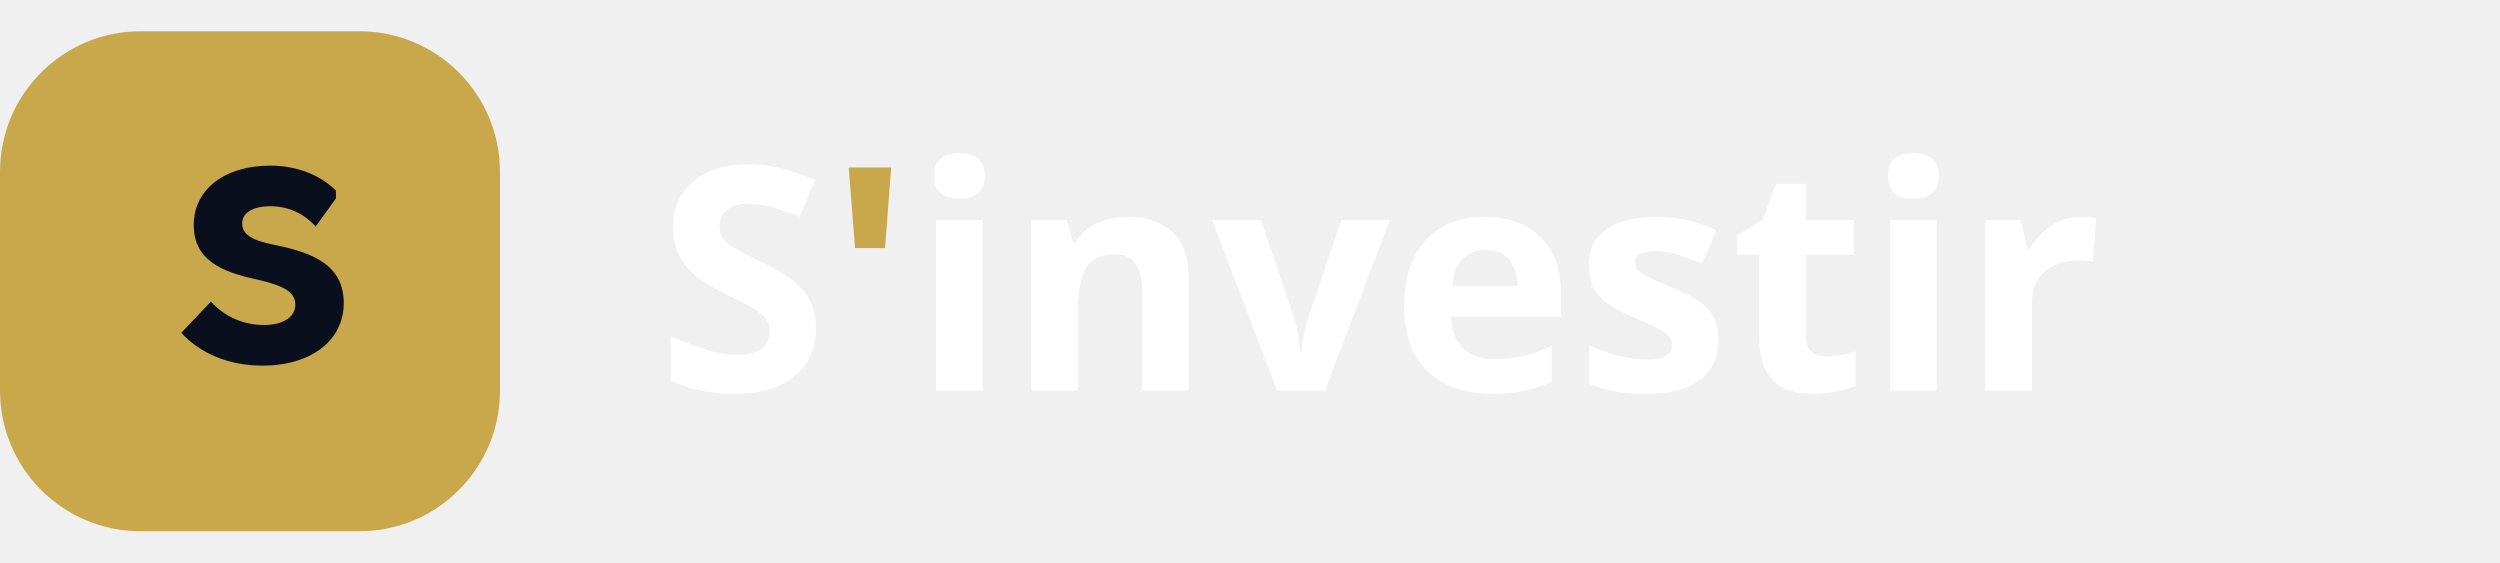
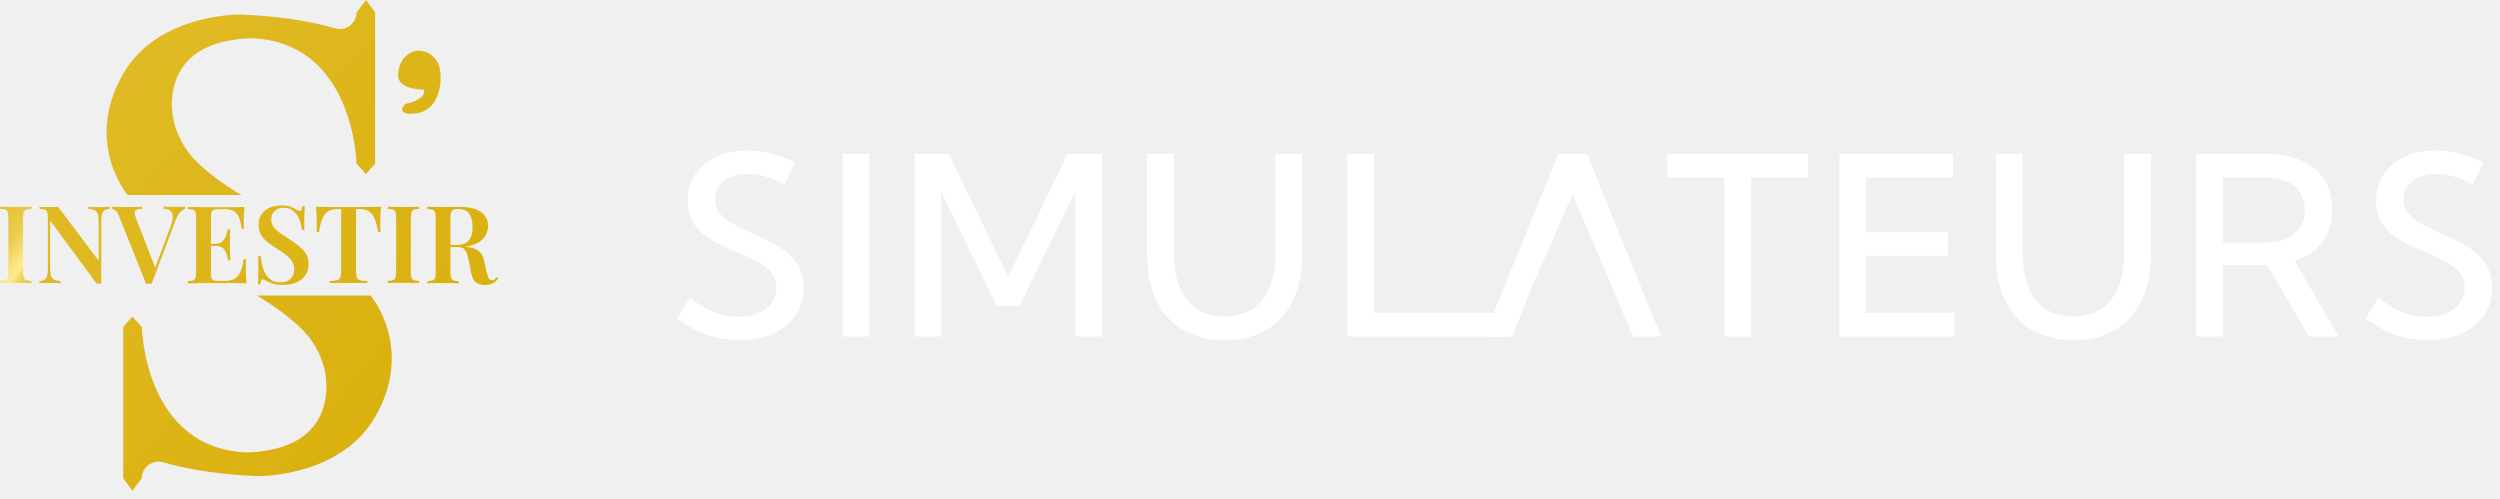
- <svg xmlns="http://www.w3.org/2000/svg" width="160" height="36" viewBox="0 0 160 36" fill="none" role="img" aria-label="S'investir">
-   <rect x="0" y="2" width="32" height="32" rx="9" fill="#C9A84C" />
-   <path d="M21.5 12.2c-1-1-2.5-1.6-4.2-1.6-2.9 0-4.9 1.5-4.9 3.8 0 2.2 1.7 3 4.1 3.5 1.7.4 2.4.8 2.4 1.6 0 .8-.8 1.3-2 1.3-1.4 0-2.6-.6-3.4-1.5l-1.9 2c1.2 1.3 3 2.1 5.2 2.1 3.1 0 5.2-1.6 5.2-4 0-2.4-1.9-3.2-4.3-3.7-1.6-.3-2.2-.7-2.2-1.4 0-.7.7-1.1 1.8-1.1 1.2 0 2.2.5 2.9 1.3l1.3-1.8z" fill="#0A0F1E" />
-   <text x="42" y="25" font-family="'Plus Jakarta Sans', system-ui, sans-serif" font-size="20" font-weight="800" fill="#FFFFFF">S<tspan fill="#C9A84C">'</tspan>investir</text>
+ <svg xmlns="http://www.w3.org/2000/svg" viewBox="0 0 301 60" fill="none" role="img" aria-label="S'investir">
+   <path d="M3.786 24.887V25.144C3.508 25.144 3.302 25.185 3.158 25.237C3.014 25.288 2.922 25.401 2.86 25.545C2.809 25.7 2.778 25.936 2.778 26.255V32.716C2.778 33.025 2.798 33.261 2.85 33.416C2.901 33.57 2.994 33.673 3.148 33.724C3.302 33.776 3.508 33.807 3.786 33.827V34.084C3.57 34.064 3.292 34.053 2.953 34.053C2.613 34.053 2.274 34.053 1.924 34.053C1.533 34.053 1.163 34.053 0.823 34.053C0.484 34.053 0.206 34.074 0 34.084V33.827C0.288 33.807 0.504 33.776 0.648 33.724C0.792 33.673 0.885 33.57 0.936 33.416C0.988 33.261 1.008 33.025 1.008 32.716V26.255C1.008 25.936 0.988 25.7 0.936 25.545C0.885 25.391 0.792 25.288 0.648 25.237C0.504 25.185 0.288 25.144 0 25.144V24.887C0.206 24.887 0.484 24.907 0.823 24.918C1.163 24.928 1.533 24.928 1.924 24.928C2.274 24.928 2.613 24.928 2.953 24.918C3.292 24.918 3.57 24.897 3.786 24.887Z" fill="url(#paint0_linear_225_6850)" />
+   <path d="M13.2 24.887V25.144C12.922 25.165 12.706 25.237 12.562 25.329C12.418 25.432 12.315 25.586 12.263 25.802C12.212 26.018 12.191 26.317 12.191 26.708V34.156C12.109 34.156 12.027 34.146 11.934 34.146C11.842 34.146 11.749 34.146 11.636 34.156L6.039 26.553V32.181C6.039 32.603 6.07 32.922 6.121 33.148C6.173 33.374 6.286 33.539 6.471 33.642C6.646 33.745 6.924 33.807 7.284 33.848V34.105C7.119 34.084 6.903 34.074 6.646 34.074C6.389 34.074 6.142 34.074 5.905 34.074C5.7 34.074 5.484 34.074 5.278 34.074C5.062 34.074 4.887 34.095 4.753 34.105V33.848C5.041 33.817 5.257 33.745 5.401 33.652C5.545 33.56 5.638 33.395 5.689 33.179C5.741 32.963 5.761 32.665 5.761 32.284V26.265C5.761 25.947 5.741 25.71 5.689 25.556C5.638 25.401 5.545 25.298 5.401 25.247C5.257 25.195 5.041 25.154 4.753 25.154V24.897C4.897 24.897 5.072 24.918 5.278 24.928C5.494 24.928 5.7 24.938 5.905 24.938C6.111 24.938 6.296 24.938 6.492 24.928C6.687 24.928 6.852 24.907 6.996 24.897L11.883 31.399V26.821C11.883 26.399 11.852 26.07 11.8 25.844C11.749 25.617 11.636 25.453 11.461 25.35C11.286 25.247 11.008 25.175 10.638 25.154V24.897C10.803 24.897 11.018 24.918 11.286 24.928C11.553 24.928 11.8 24.938 12.027 24.938C12.253 24.938 12.459 24.938 12.675 24.928C12.891 24.928 13.056 24.907 13.189 24.897L13.2 24.887Z" fill="url(#paint1_linear_225_6850)" />
+   <path d="M22.263 24.887V25.144C22.088 25.206 21.903 25.34 21.687 25.556C21.471 25.772 21.296 26.101 21.121 26.553L18.261 34.156C18.21 34.156 18.158 34.156 18.097 34.156C18.035 34.156 17.983 34.156 17.922 34.156C17.86 34.156 17.798 34.156 17.747 34.156C17.695 34.156 17.634 34.156 17.582 34.156L14.311 25.977C14.177 25.658 14.043 25.442 13.889 25.329C13.735 25.216 13.591 25.154 13.467 25.144V24.887C13.693 24.887 13.971 24.907 14.29 24.918C14.619 24.918 14.938 24.928 15.247 24.928C15.628 24.928 15.988 24.928 16.327 24.918C16.656 24.918 16.924 24.897 17.13 24.887V25.144C16.842 25.144 16.625 25.185 16.471 25.237C16.317 25.288 16.235 25.401 16.214 25.545C16.193 25.7 16.245 25.926 16.358 26.235L18.755 32.397L18.508 32.696L20.463 27.479C20.679 26.893 20.792 26.44 20.792 26.101C20.792 25.761 20.7 25.514 20.504 25.37C20.309 25.226 20.041 25.144 19.681 25.134V24.877C19.969 24.877 20.237 24.897 20.494 24.907C20.751 24.918 21.008 24.918 21.255 24.918C21.461 24.918 21.646 24.918 21.811 24.907C21.975 24.897 22.119 24.887 22.243 24.877L22.263 24.887Z" fill="url(#paint2_linear_225_6850)" />
+   <path d="M29.434 24.887C29.403 25.247 29.372 25.586 29.362 25.926C29.352 26.255 29.342 26.512 29.342 26.687C29.342 26.862 29.342 27.006 29.352 27.16C29.352 27.315 29.372 27.438 29.383 27.541H29.084C29.012 26.944 28.899 26.471 28.745 26.132C28.59 25.792 28.375 25.545 28.117 25.401C27.85 25.257 27.51 25.185 27.078 25.185H26.358C26.09 25.185 25.885 25.206 25.751 25.247C25.617 25.288 25.525 25.381 25.473 25.525C25.422 25.669 25.401 25.875 25.401 26.163V32.84C25.401 33.128 25.422 33.344 25.473 33.477C25.525 33.611 25.617 33.704 25.751 33.755C25.885 33.807 26.09 33.817 26.358 33.817H27.099C27.541 33.817 27.912 33.735 28.21 33.57C28.508 33.405 28.755 33.138 28.93 32.757C29.105 32.377 29.249 31.862 29.331 31.204H29.63C29.599 31.471 29.588 31.821 29.588 32.243C29.588 32.428 29.588 32.696 29.609 33.035C29.619 33.385 29.65 33.745 29.681 34.115C29.239 34.095 28.735 34.084 28.179 34.084C27.623 34.084 27.13 34.084 26.698 34.084H25.895C25.566 34.084 25.216 34.084 24.846 34.084C24.475 34.084 24.095 34.084 23.704 34.095C23.313 34.105 22.953 34.105 22.603 34.115V33.858C22.891 33.837 23.107 33.807 23.251 33.755C23.395 33.704 23.488 33.601 23.539 33.447C23.59 33.292 23.611 33.056 23.611 32.747V26.286C23.611 25.967 23.59 25.73 23.539 25.576C23.488 25.422 23.395 25.319 23.251 25.267C23.107 25.216 22.891 25.175 22.603 25.175V24.918C22.953 24.918 23.313 24.928 23.704 24.938C24.095 24.938 24.475 24.938 24.856 24.949C25.237 24.959 25.586 24.949 25.905 24.949H26.698C27.099 24.949 27.551 24.949 28.056 24.949C28.56 24.949 29.023 24.938 29.414 24.918L29.434 24.887ZM27.335 29.352V29.609H25.01V29.352H27.335ZM27.716 27.634C27.685 28.128 27.665 28.508 27.675 28.765C27.675 29.023 27.675 29.27 27.675 29.486C27.675 29.702 27.675 29.938 27.685 30.206C27.685 30.463 27.716 30.844 27.747 31.337H27.449C27.407 31.039 27.335 30.761 27.243 30.494C27.15 30.226 27.006 30.01 26.811 29.856C26.615 29.691 26.337 29.609 25.967 29.609V29.352C26.235 29.352 26.461 29.29 26.625 29.177C26.8 29.064 26.934 28.92 27.037 28.745C27.14 28.57 27.222 28.385 27.274 28.189C27.335 27.994 27.377 27.809 27.397 27.634H27.716Z" fill="url(#paint3_linear_225_6850)" />
+   <path d="M33.868 24.733C34.352 24.733 34.733 24.784 34.99 24.887C35.247 24.99 35.473 25.103 35.669 25.226C35.772 25.288 35.854 25.329 35.926 25.36C35.988 25.391 36.049 25.401 36.111 25.401C36.193 25.401 36.265 25.35 36.296 25.257C36.337 25.165 36.368 25.021 36.399 24.825H36.697C36.697 24.99 36.677 25.185 36.667 25.401C36.656 25.617 36.646 25.905 36.636 26.265C36.626 26.625 36.636 27.099 36.636 27.695H36.337C36.307 27.253 36.214 26.831 36.039 26.42C35.864 26.008 35.628 25.679 35.319 25.412C35.01 25.144 34.619 25.01 34.136 25.01C33.714 25.01 33.354 25.134 33.076 25.391C32.798 25.648 32.654 25.988 32.654 26.41C32.654 26.77 32.747 27.078 32.932 27.325C33.117 27.572 33.374 27.809 33.704 28.045C34.033 28.272 34.434 28.539 34.897 28.837C35.319 29.115 35.71 29.393 36.049 29.671C36.389 29.949 36.656 30.247 36.852 30.576C37.047 30.905 37.15 31.307 37.15 31.79C37.15 32.356 37.006 32.829 36.728 33.2C36.451 33.57 36.08 33.848 35.607 34.033C35.134 34.218 34.63 34.311 34.064 34.311C33.549 34.311 33.148 34.259 32.85 34.156C32.551 34.053 32.294 33.94 32.078 33.827C31.883 33.704 31.739 33.642 31.636 33.642C31.553 33.642 31.482 33.693 31.451 33.786C31.41 33.879 31.379 34.023 31.358 34.218H31.06C31.08 34.023 31.09 33.786 31.09 33.519C31.09 33.251 31.09 32.901 31.101 32.469C31.101 32.037 31.101 31.492 31.101 30.833H31.399C31.43 31.389 31.533 31.914 31.698 32.387C31.862 32.87 32.109 33.261 32.438 33.549C32.778 33.848 33.22 33.992 33.776 33.992C34.084 33.992 34.352 33.94 34.599 33.827C34.846 33.714 35.041 33.549 35.196 33.313C35.34 33.086 35.422 32.788 35.422 32.438C35.422 32.089 35.34 31.77 35.175 31.502C35.01 31.235 34.784 30.977 34.486 30.741C34.187 30.504 33.848 30.267 33.447 30.021C33.035 29.763 32.654 29.496 32.304 29.228C31.944 28.961 31.667 28.652 31.451 28.313C31.235 27.973 31.132 27.551 31.132 27.068C31.132 26.533 31.265 26.09 31.523 25.741C31.78 25.391 32.119 25.144 32.541 24.979C32.963 24.815 33.416 24.733 33.889 24.733H33.868Z" fill="url(#paint4_linear_225_6850)" />
+   <path d="M45.874 24.887C45.844 25.288 45.813 25.679 45.803 26.049C45.792 26.43 45.782 26.718 45.782 26.914C45.782 27.109 45.782 27.305 45.792 27.469C45.792 27.644 45.813 27.798 45.823 27.922H45.525C45.401 27.222 45.257 26.677 45.082 26.286C44.907 25.895 44.681 25.607 44.393 25.432C44.115 25.257 43.735 25.175 43.282 25.175H42.86V32.603C42.86 32.963 42.891 33.22 42.953 33.395C43.014 33.57 43.148 33.683 43.354 33.745C43.56 33.807 43.848 33.837 44.228 33.837V34.095C43.971 34.074 43.632 34.064 43.21 34.064C42.788 34.064 42.366 34.064 41.934 34.064C41.502 34.064 41.06 34.064 40.658 34.064C40.267 34.064 39.949 34.084 39.702 34.095V33.837C40.072 33.837 40.36 33.796 40.566 33.745C40.772 33.693 40.905 33.57 40.967 33.395C41.039 33.22 41.07 32.953 41.07 32.603V25.175H40.638C40.185 25.175 39.815 25.257 39.527 25.432C39.239 25.607 39.012 25.895 38.837 26.286C38.663 26.677 38.519 27.222 38.405 27.922H38.107C38.128 27.788 38.138 27.644 38.138 27.469C38.138 27.294 38.138 27.109 38.138 26.914C38.138 26.718 38.138 26.42 38.117 26.049C38.107 25.669 38.076 25.278 38.045 24.887C38.426 24.887 38.848 24.907 39.311 24.918C39.774 24.918 40.237 24.928 40.689 24.928H43.21C43.673 24.928 44.136 24.928 44.589 24.918C45.051 24.918 45.473 24.897 45.854 24.887H45.874Z" fill="url(#paint5_linear_225_6850)" />
+   <path d="M50.473 24.887V25.144C50.196 25.144 49.99 25.185 49.846 25.237C49.702 25.288 49.609 25.401 49.547 25.545C49.496 25.7 49.465 25.936 49.465 26.255V32.716C49.465 33.025 49.486 33.261 49.537 33.416C49.589 33.57 49.681 33.673 49.835 33.724C49.99 33.776 50.196 33.807 50.473 33.827V34.084C50.257 34.064 49.979 34.053 49.64 34.053C49.3 34.053 48.961 34.053 48.611 34.053C48.22 34.053 47.85 34.053 47.51 34.053C47.171 34.053 46.893 34.074 46.687 34.084V33.827C46.975 33.807 47.191 33.776 47.335 33.724C47.479 33.673 47.572 33.57 47.623 33.416C47.675 33.261 47.696 33.025 47.696 32.716V26.255C47.696 25.936 47.675 25.7 47.623 25.545C47.572 25.391 47.479 25.288 47.335 25.237C47.191 25.185 46.975 25.144 46.687 25.144V24.887C46.893 24.887 47.171 24.907 47.51 24.918C47.85 24.928 48.22 24.928 48.611 24.928C48.961 24.928 49.3 24.928 49.64 24.918C49.979 24.918 50.257 24.897 50.473 24.887Z" fill="url(#paint6_linear_225_6850)" />
+   <path d="M51.43 24.887C51.646 24.887 51.924 24.907 52.263 24.918C52.603 24.928 52.942 24.928 53.282 24.928C53.704 24.928 54.115 24.928 54.496 24.918C54.877 24.907 55.144 24.907 55.309 24.907C56.09 24.907 56.739 25 57.243 25.185C57.747 25.37 58.128 25.638 58.385 25.977C58.632 26.317 58.765 26.718 58.765 27.181C58.765 27.469 58.714 27.757 58.601 28.066C58.488 28.375 58.292 28.642 58.014 28.889C57.737 29.146 57.356 29.352 56.872 29.506C56.389 29.671 55.772 29.743 55.031 29.743H53.776V29.486H54.897C55.442 29.486 55.864 29.393 56.152 29.198C56.44 29.002 56.636 28.745 56.739 28.416C56.842 28.086 56.893 27.726 56.893 27.325C56.893 26.636 56.759 26.111 56.492 25.73C56.224 25.35 55.761 25.165 55.093 25.165C54.733 25.165 54.506 25.237 54.393 25.391C54.28 25.545 54.228 25.844 54.228 26.286V32.747C54.228 33.056 54.259 33.292 54.311 33.447C54.362 33.601 54.465 33.704 54.609 33.755C54.753 33.807 54.959 33.837 55.237 33.858V34.115C55.021 34.095 54.743 34.084 54.403 34.084C54.064 34.084 53.724 34.084 53.374 34.084C52.983 34.084 52.623 34.084 52.284 34.084C51.944 34.084 51.667 34.105 51.451 34.115V33.858C51.739 33.837 51.955 33.807 52.099 33.755C52.243 33.704 52.335 33.601 52.387 33.447C52.438 33.292 52.459 33.056 52.459 32.747V26.286C52.459 25.967 52.438 25.73 52.387 25.576C52.335 25.422 52.243 25.319 52.099 25.267C51.955 25.216 51.739 25.175 51.451 25.175V24.918L51.43 24.887ZM53.765 29.517C54.177 29.537 54.517 29.558 54.784 29.578C55.062 29.599 55.288 29.619 55.483 29.64C55.679 29.66 55.854 29.681 56.008 29.702C56.728 29.774 57.263 29.938 57.603 30.206C57.942 30.473 58.179 30.875 58.292 31.41L58.59 32.757C58.673 33.117 58.755 33.364 58.848 33.519C58.94 33.673 59.074 33.745 59.249 33.735C59.372 33.735 59.475 33.704 59.558 33.642C59.64 33.58 59.733 33.488 59.815 33.374L60 33.529C59.784 33.796 59.547 33.992 59.311 34.126C59.074 34.259 58.755 34.311 58.385 34.311C57.963 34.311 57.613 34.218 57.325 34.023C57.037 33.827 56.842 33.457 56.739 32.911L56.492 31.605C56.42 31.245 56.337 30.916 56.255 30.638C56.173 30.36 56.039 30.144 55.885 29.99C55.73 29.835 55.494 29.753 55.196 29.753H53.786L53.755 29.527L53.765 29.517Z" fill="url(#paint7_linear_225_6850)" />
+   <path d="M42.932 1.492C42.911 2.84 41.615 3.796 40.329 3.405C37.181 2.459 32.654 1.872 29.043 1.759C27.829 1.718 18.807 2.016 14.846 8.858C10.021 17.212 15.381 23.488 15.381 23.488H29.074C26.79 22.14 25.072 20.802 23.817 19.599C21.379 17.263 20.154 13.858 20.916 10.576C21.564 7.798 23.704 4.877 30.123 4.599C42.654 4.949 42.922 19.702 42.922 19.702L44.064 20.967L45.165 19.702V1.481L44.064 0L42.932 1.492Z" fill="url(#paint8_linear_225_6850)" />
+   <path d="M17.068 57.582C17.088 56.235 18.385 55.278 19.671 55.669C22.819 56.615 27.346 57.202 30.957 57.315C32.171 57.356 41.193 57.058 45.154 50.216C49.979 41.862 44.619 35.586 44.619 35.586H30.926C33.21 36.934 34.928 38.272 36.183 39.475C38.621 41.811 39.846 45.216 39.084 48.498C38.436 51.276 36.296 54.197 29.877 54.475C17.346 54.126 17.078 39.372 17.078 39.372L15.936 38.107L14.835 39.372V57.593L15.936 59.074L17.068 57.582Z" fill="url(#paint9_linear_225_6850)" />
+   <path d="M47.932 9.074C47.932 7.726 48.652 6.523 49.949 6.152C50.031 6.132 50.113 6.111 50.206 6.111C51.574 5.988 52.767 7.047 52.983 8.405C53.035 8.745 53.066 9.095 53.056 9.444C53.025 10.874 52.531 13.303 50.103 13.652C47.675 14.002 48.477 12.603 48.889 12.5C51.379 11.914 51.039 10.916 51.039 10.916V10.792C51.039 10.792 47.932 10.854 47.932 9.074Z" fill="url(#paint10_linear_225_6850)" />
+   <path d="M81.54 38.304L83.078 35.828C83.732 36.356 84.372 36.795 84.997 37.147C85.631 37.489 86.271 37.743 86.915 37.909C87.56 38.065 88.219 38.143 88.893 38.143C89.811 38.143 90.612 37.996 91.295 37.703C91.979 37.41 92.511 37 92.892 36.473C93.273 35.946 93.463 35.34 93.463 34.657C93.463 33.885 93.239 33.245 92.79 32.738C92.35 32.23 91.774 31.795 91.061 31.434C90.348 31.063 89.586 30.711 88.776 30.379C88.063 30.086 87.35 29.769 86.637 29.427C85.934 29.076 85.29 28.67 84.704 28.211C84.127 27.752 83.664 27.196 83.312 26.541C82.97 25.877 82.799 25.076 82.799 24.139C82.799 22.938 83.102 21.883 83.707 20.975C84.313 20.067 85.148 19.364 86.212 18.866C87.287 18.368 88.522 18.119 89.918 18.119C90.866 18.119 91.832 18.245 92.819 18.499C93.815 18.744 94.787 19.11 95.734 19.598L94.43 22.22C93.747 21.82 93.019 21.507 92.248 21.283C91.486 21.058 90.749 20.946 90.036 20.946C89.254 20.946 88.566 21.073 87.97 21.326C87.384 21.58 86.925 21.937 86.593 22.396C86.261 22.855 86.095 23.392 86.095 24.007C86.095 24.701 86.305 25.287 86.725 25.765C87.145 26.244 87.692 26.663 88.366 27.025C89.049 27.376 89.772 27.718 90.534 28.05C91.276 28.382 92.013 28.734 92.746 29.105C93.488 29.466 94.157 29.896 94.752 30.394C95.358 30.892 95.841 31.488 96.203 32.181C96.574 32.865 96.759 33.69 96.759 34.657C96.759 35.916 96.437 37.02 95.793 37.967C95.148 38.905 94.245 39.637 93.082 40.164C91.93 40.692 90.578 40.955 89.025 40.955C87.648 40.955 86.33 40.736 85.07 40.296C83.82 39.847 82.643 39.183 81.54 38.304Z" fill="white" />
+   <path d="M101.46 40.516V18.543H104.683V40.516H101.46Z" fill="white" />
+   <path d="M132.69 40.516H129.467V23.099L122.743 36.825H120.019L113.324 23.172V40.516H110.102V18.543H114.233L121.381 33.353L128.529 18.543H132.69V40.516Z" fill="white" />
+   <path d="M156.8 18.543V30.672C156.8 32.801 156.424 34.637 155.672 36.18C154.93 37.723 153.86 38.905 152.464 39.725C151.067 40.545 149.397 40.955 147.454 40.955C145.511 40.955 143.841 40.545 142.444 39.725C141.048 38.905 139.974 37.723 139.222 36.18C138.479 34.637 138.108 32.801 138.108 30.672V18.543H141.331V30.35C141.331 32.01 141.57 33.421 142.049 34.583C142.527 35.736 143.221 36.615 144.129 37.22C145.047 37.816 146.155 38.114 147.454 38.114C148.753 38.114 149.856 37.816 150.765 37.22C151.683 36.615 152.381 35.736 152.859 34.583C153.338 33.421 153.577 32.01 153.577 30.35V18.543H156.8Z" fill="white" />
+   <path d="M181.753 40.516H162.218V18.543H165.441V37.674H181.753V40.516Z" fill="white" />
+   <path d="M182.066 40.516H178.682L187.618 18.543H191.075L199.996 40.516H196.612L189.332 23.395L184.263 34.993L182.066 40.516Z" fill="white" />
+   <path d="M210.834 40.516H207.612V21.385H200.742V18.543H217.704V21.385H210.834V40.516Z" fill="white" />
+   <path d="M221.453 40.516V18.543H235.15V21.385H224.676V27.962H234.549V30.804H224.676V37.674H235.296V40.516H221.453Z" fill="white" />
+   <path d="M258.981 18.543V30.672C258.981 32.801 258.605 34.637 257.853 36.18C257.111 37.723 256.042 38.905 254.645 39.725C253.249 40.545 251.579 40.955 249.636 40.955C247.692 40.955 246.022 40.545 244.626 39.725C243.229 38.905 242.155 37.723 241.403 36.18C240.661 34.637 240.29 32.801 240.29 30.672V18.543H243.513V30.35C243.513 32.01 243.752 33.421 244.23 34.583C244.709 35.736 245.402 36.615 246.31 37.22C247.228 37.816 248.337 38.114 249.636 38.114C250.934 38.114 252.038 37.816 252.946 37.22C253.864 36.615 254.562 35.736 255.041 34.583C255.519 33.421 255.759 32.01 255.759 30.35V18.543H258.981Z" fill="white" />
+   <path d="M281.583 40.516H277.994L272.969 31.917H267.623V40.516H264.4V18.543H272.925C274.566 18.543 275.972 18.812 277.144 19.349C278.316 19.886 279.219 20.653 279.854 21.649C280.489 22.645 280.806 23.836 280.806 25.223C280.806 26.776 280.411 28.084 279.62 29.149C278.829 30.213 277.711 30.97 276.265 31.419L281.583 40.516ZM267.623 29.193H272.706C274.21 29.193 275.386 28.851 276.236 28.167C277.086 27.474 277.51 26.512 277.51 25.282C277.51 24.061 277.086 23.109 276.236 22.425C275.396 21.732 274.219 21.385 272.706 21.385H267.623V29.193Z" fill="white" />
+   <path d="M284.819 38.304L286.357 35.828C287.011 36.356 287.651 36.795 288.276 37.147C288.911 37.489 289.55 37.743 290.195 37.909C290.839 38.065 291.499 38.143 292.172 38.143C293.09 38.143 293.891 37.996 294.575 37.703C295.258 37.41 295.791 37 296.171 36.473C296.552 35.946 296.743 35.34 296.743 34.657C296.743 33.885 296.518 33.245 296.069 32.738C295.629 32.23 295.053 31.795 294.34 31.434C293.627 31.063 292.866 30.711 292.055 30.379C291.342 30.086 290.629 29.769 289.917 29.427C289.213 29.076 288.569 28.67 287.983 28.211C287.407 27.752 286.943 27.196 286.591 26.541C286.25 25.877 286.079 25.076 286.079 24.139C286.079 22.938 286.381 21.883 286.987 20.975C287.592 20.067 288.427 19.364 289.492 18.866C290.566 18.368 291.801 18.119 293.198 18.119C294.145 18.119 295.112 18.245 296.098 18.499C297.094 18.744 298.066 19.11 299.013 19.598L297.709 22.22C297.026 21.82 296.298 21.507 295.527 21.283C294.765 21.058 294.028 20.946 293.315 20.946C292.534 20.946 291.845 21.073 291.25 21.326C290.664 21.58 290.205 21.937 289.873 22.396C289.541 22.855 289.375 23.392 289.375 24.007C289.375 24.701 289.584 25.287 290.004 25.765C290.424 26.244 290.971 26.663 291.645 27.025C292.329 27.376 293.051 27.718 293.813 28.05C294.555 28.382 295.292 28.734 296.025 29.105C296.767 29.466 297.436 29.896 298.032 30.394C298.637 30.892 299.121 31.488 299.482 32.181C299.853 32.865 300.039 33.69 300.039 34.657C300.039 35.916 299.716 37.02 299.072 37.967C298.427 38.905 297.524 39.637 296.362 40.164C295.209 40.692 293.857 40.955 292.304 40.955C290.927 40.955 289.609 40.736 288.349 40.296C287.099 39.847 285.922 39.183 284.819 38.304Z" fill="white" />
+   <defs>
+     <linearGradient id="paint0_linear_225_6850" x1="101.616" y1="31.734" x2="28.37" y2="-27.04" gradientUnits="userSpaceOnUse">
+       <stop stop-color="#D6AA00" />
+       <stop offset="0.12" stop-color="#D6AB02" />
+       <stop offset="0.2" stop-color="#D9AF0C" />
+       <stop offset="0.27" stop-color="#DDB61B" />
+       <stop offset="0.33" stop-color="#E4C031" />
+       <stop offset="0.39" stop-color="#ECCC4D" />
+       <stop offset="0.45" stop-color="#F6DC70" />
+       <stop offset="0.49" stop-color="#FFEA8F" />
+       <stop offset="0.5" stop-color="#F8DF78" />
+       <stop offset="0.51" stop-color="#EFD158" />
+       <stop offset="0.52" stop-color="#E7C53D" />
+       <stop offset="0.54" stop-color="#E0BB27" />
+       <stop offset="0.55" stop-color="#DBB416" />
+       <stop offset="0.57" stop-color="#D8AE0A" />
+       <stop offset="0.6" stop-color="#D6AB03" />
+       <stop offset="0.68" stop-color="#D6AB02" />
+       <stop offset="0.74" stop-color="#D6AB03" />
+       <stop offset="0.76" stop-color="#D8AE0A" />
+       <stop offset="0.78" stop-color="#DBB416" />
+       <stop offset="0.79" stop-color="#E0BB27" />
+       <stop offset="0.8" stop-color="#E7C53D" />
+       <stop offset="0.81" stop-color="#EFD158" />
+       <stop offset="0.82" stop-color="#FFEA8F" />
+       <stop offset="0.83" stop-color="#FAE37F" />
+       <stop offset="0.84" stop-color="#F3D765" />
+       <stop offset="0.85" stop-color="#ECCD4F" />
+       <stop offset="0.87" stop-color="#E7C63E" />
+       <stop offset="0.89" stop-color="#E4C032" />
+       <stop offset="0.92" stop-color="#E2BD2B" />
+       <stop offset="1" stop-color="#E2BD2A" />
+     </linearGradient>
+     <linearGradient id="paint1_linear_225_6850" x1="101.616" y1="31.734" x2="28.37" y2="-27.04" gradientUnits="userSpaceOnUse">
+       <stop stop-color="#D6AA00" />
+       <stop offset="1" stop-color="#E2BD2A" />
+     </linearGradient>
+     <linearGradient id="paint2_linear_225_6850" x1="101.616" y1="31.734" x2="28.37" y2="-27.04" gradientUnits="userSpaceOnUse">
+       <stop stop-color="#D6AA00" />
+       <stop offset="1" stop-color="#E2BD2A" />
+     </linearGradient>
+     <linearGradient id="paint3_linear_225_6850" x1="101.616" y1="31.734" x2="28.37" y2="-27.04" gradientUnits="userSpaceOnUse">
+       <stop stop-color="#D6AA00" />
+       <stop offset="1" stop-color="#E2BD2A" />
+     </linearGradient>
+     <linearGradient id="paint4_linear_225_6850" x1="101.616" y1="31.734" x2="28.37" y2="-27.04" gradientUnits="userSpaceOnUse">
+       <stop stop-color="#D6AA00" />
+       <stop offset="1" stop-color="#E2BD2A" />
+     </linearGradient>
+     <linearGradient id="paint5_linear_225_6850" x1="101.616" y1="31.734" x2="28.37" y2="-27.04" gradientUnits="userSpaceOnUse">
+       <stop stop-color="#D6AA00" />
+       <stop offset="1" stop-color="#E2BD2A" />
+     </linearGradient>
+     <linearGradient id="paint6_linear_225_6850" x1="101.616" y1="31.734" x2="28.37" y2="-27.04" gradientUnits="userSpaceOnUse">
+       <stop stop-color="#D6AA00" />
+       <stop offset="1" stop-color="#E2BD2A" />
+     </linearGradient>
+     <linearGradient id="paint7_linear_225_6850" x1="101.616" y1="31.734" x2="28.37" y2="-27.04" gradientUnits="userSpaceOnUse">
+       <stop stop-color="#D6AA00" />
+       <stop offset="1" stop-color="#E2BD2A" />
+     </linearGradient>
+     <linearGradient id="paint8_linear_225_6850" x1="101.616" y1="31.734" x2="28.37" y2="-27.04" gradientUnits="userSpaceOnUse">
+       <stop stop-color="#D6AA00" />
+       <stop offset="1" stop-color="#E2BD2A" />
+     </linearGradient>
+     <linearGradient id="paint9_linear_225_6850" x1="101.616" y1="31.734" x2="28.37" y2="-27.04" gradientUnits="userSpaceOnUse">
+       <stop stop-color="#D6AA00" />
+       <stop offset="1" stop-color="#E2BD2A" />
+     </linearGradient>
+     <linearGradient id="paint10_linear_225_6850" x1="101.616" y1="31.734" x2="28.37" y2="-27.04" gradientUnits="userSpaceOnUse">
+       <stop stop-color="#D6AA00" />
+       <stop offset="1" stop-color="#E2BD2A" />
+     </linearGradient>
+   </defs>
</svg>
